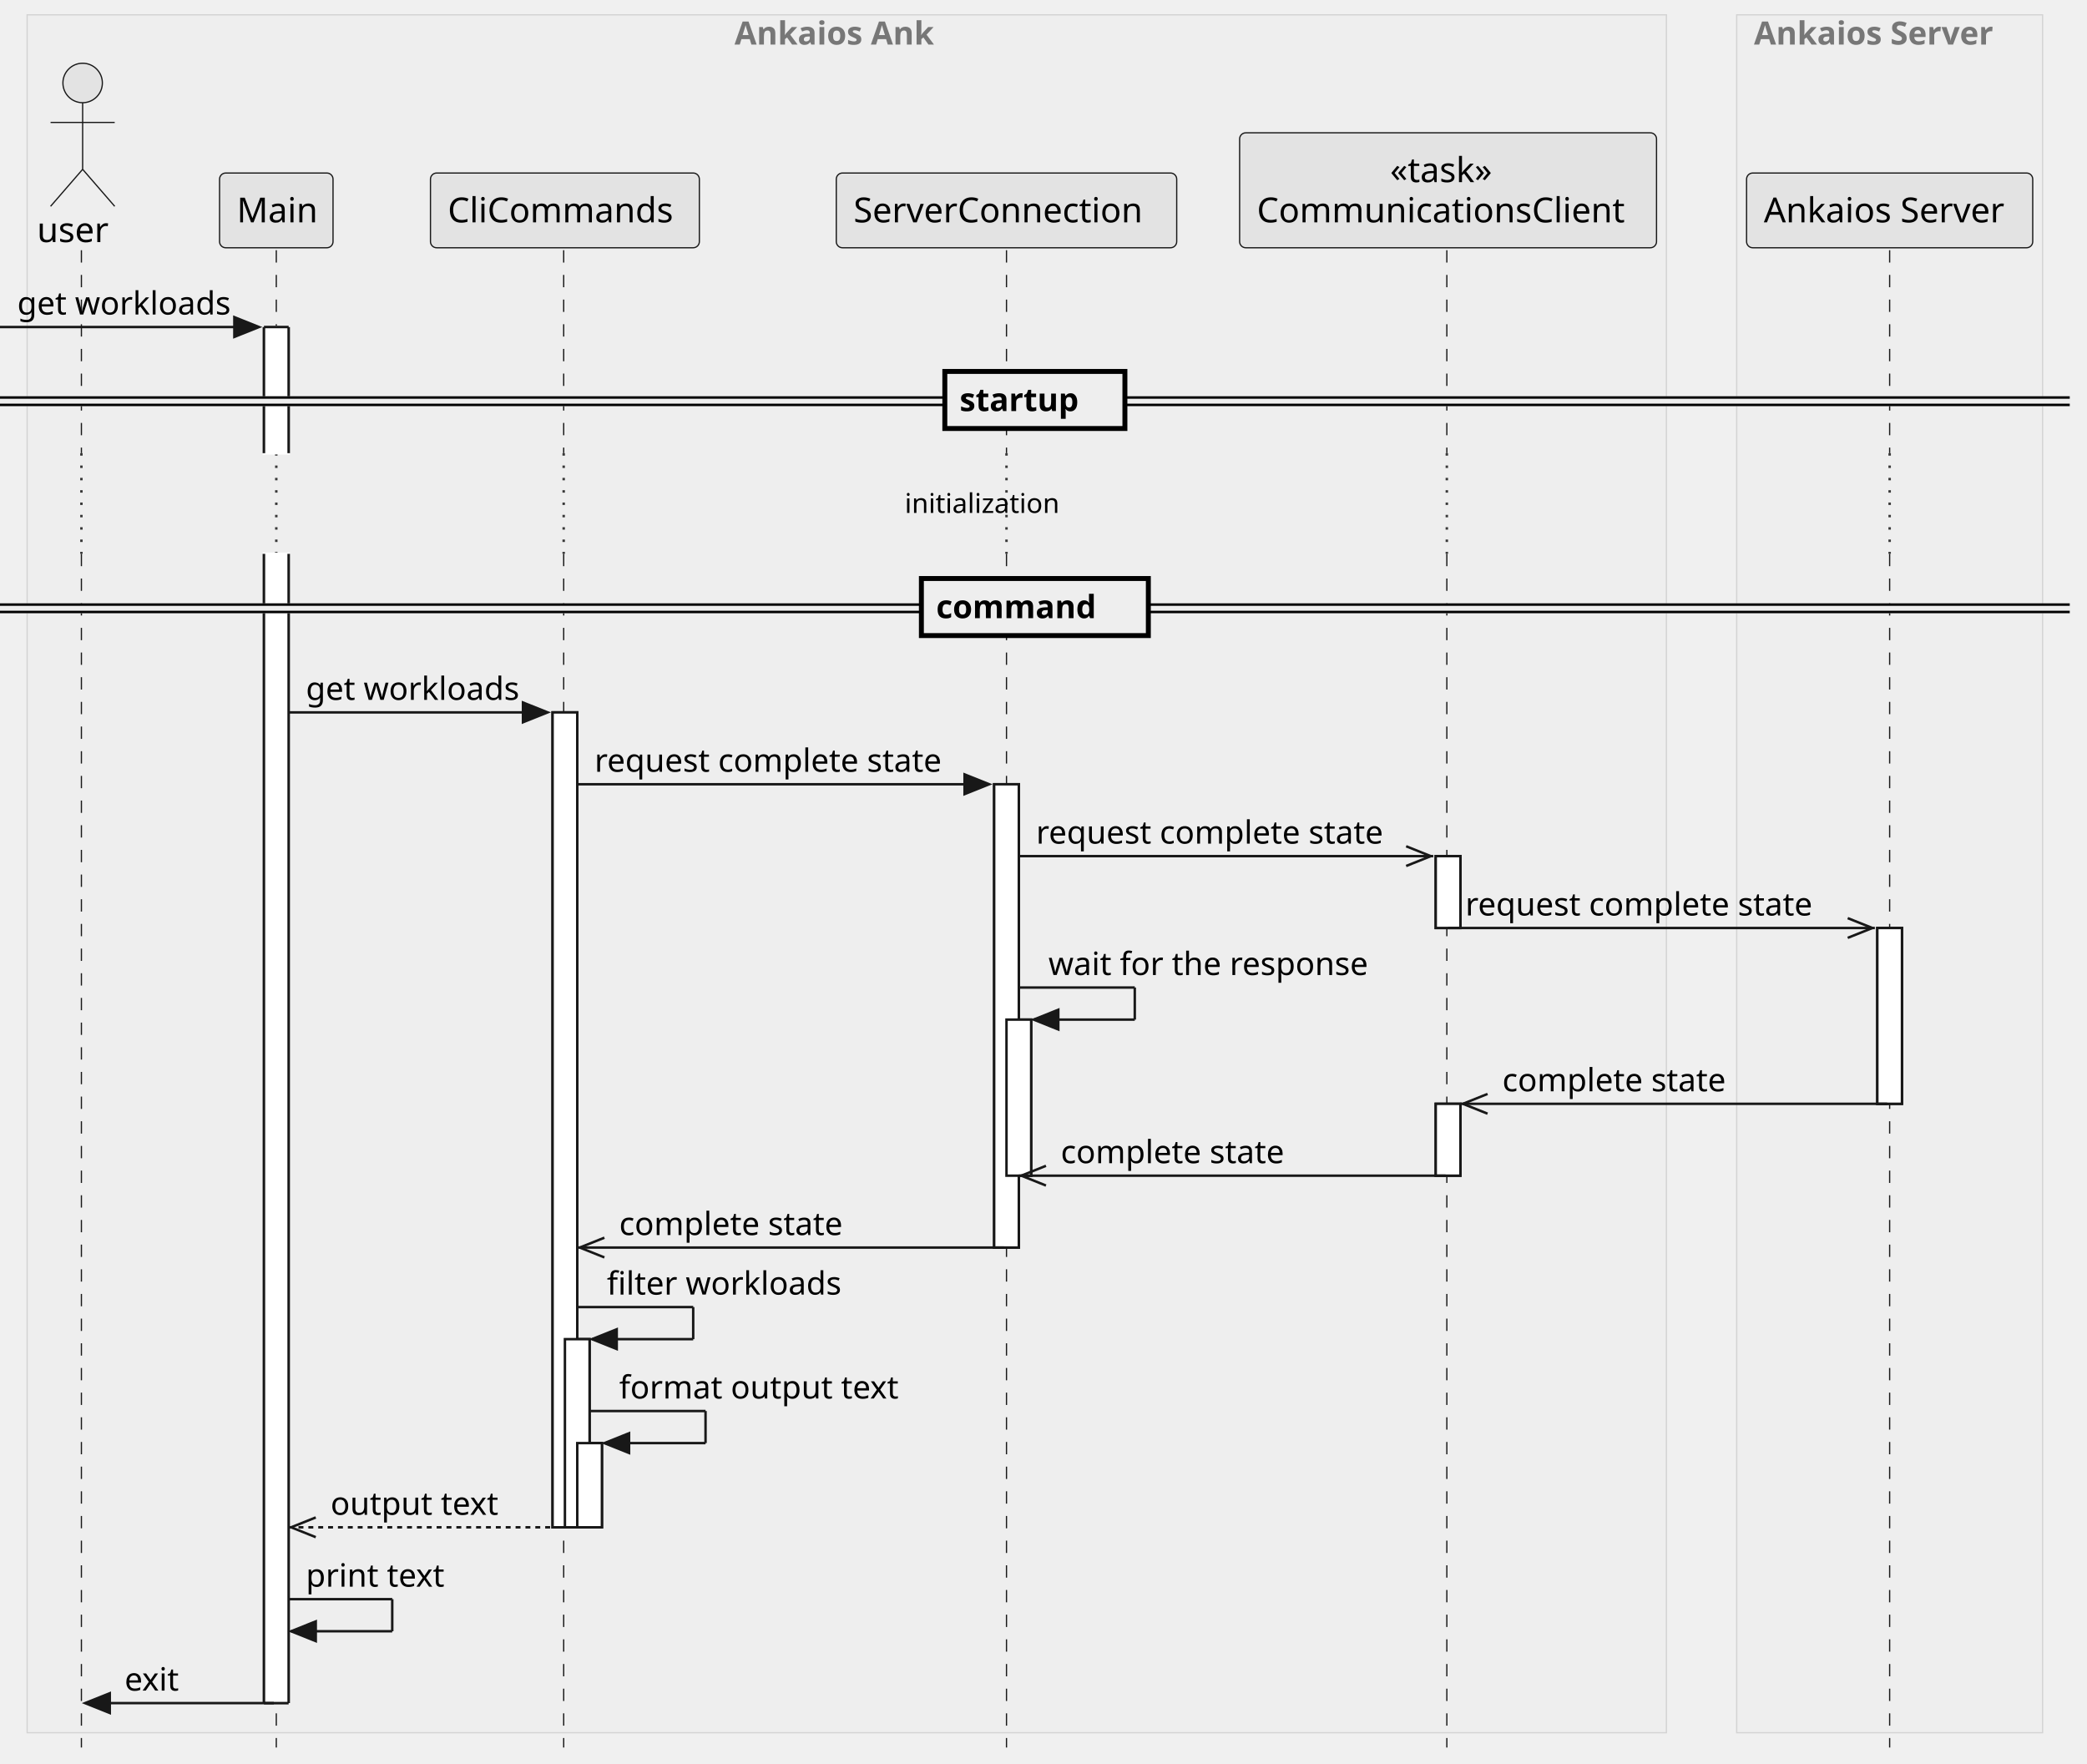
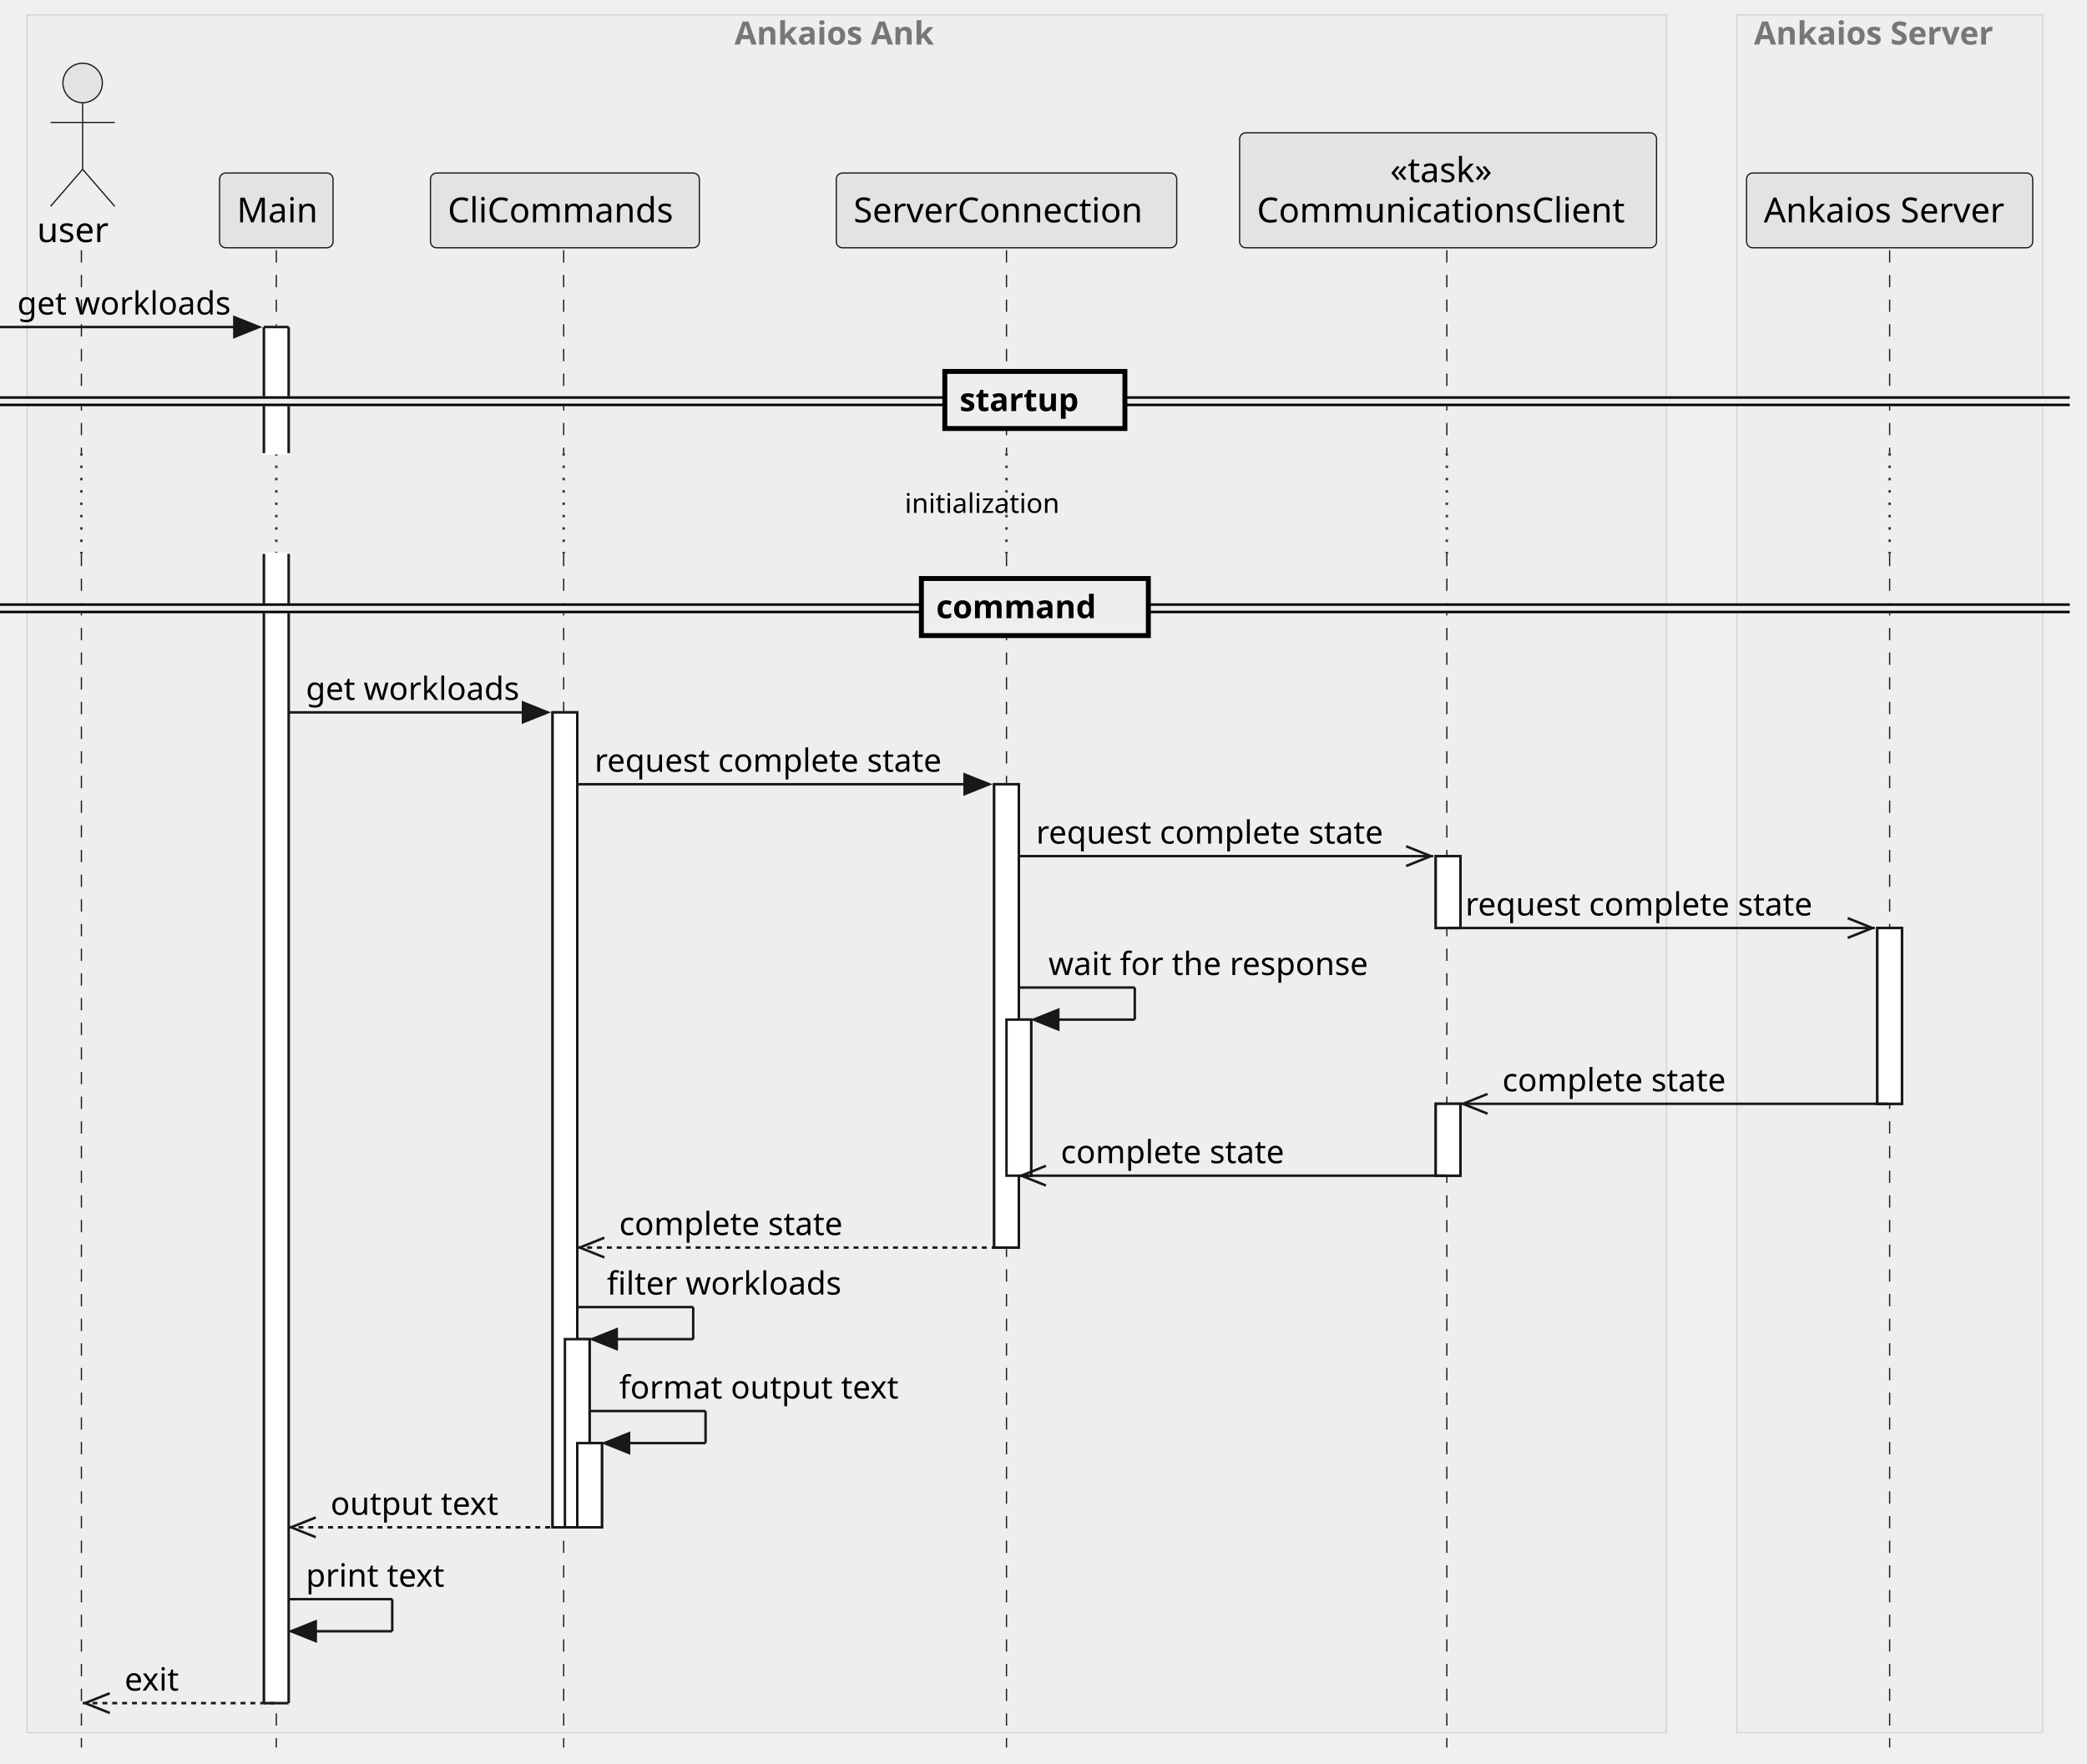
<svg xmlns="http://www.w3.org/2000/svg" contentStyleType="text/css" height="715px" preserveAspectRatio="none" style="width:846px;height:715px;background:#FFFFFF;" version="1.1" viewBox="0 0 846 715" width="846px" zoomAndPan="magnify">
  <defs />
  <g>
    <rect fill="#EEEEEE" height="696.359" style="stroke:#D3D3D3;stroke-width:0.5;" width="664.5" x="11" y="6" />
    <text fill="#777777" font-family="sans-serif" font-size="13" font-weight="bold" lengthAdjust="spacing" textLength="91" x="297.75" y="18.067">Ankaios Ank</text>
    <rect fill="#EEEEEE" height="696.359" style="stroke:#D3D3D3;stroke-width:0.5;" width="124" x="704" y="6" />
    <text fill="#777777" font-family="sans-serif" font-size="13" font-weight="bold" lengthAdjust="spacing" textLength="110" x="711" y="18.067">Ankaios Server</text>
    <rect fill="#FFFFFF" height="51.133" style="stroke:#FFFFFF;stroke-width:1.0;" width="10" x="107" y="132.562" />
    <line style="stroke:#181818;stroke-width:1.0;" x1="107" x2="107" y1="132.562" y2="183.695" />
    <line style="stroke:#181818;stroke-width:1.0;" x1="117" x2="117" y1="132.562" y2="183.695" />
    <line style="stroke:#181818;stroke-width:1.0;" x1="107" x2="117" y1="132.562" y2="132.562" />
    <rect fill="#FFFFFF" height="465.859" style="stroke:#FFFFFF;stroke-width:1.0;" width="10" x="107" y="224.5" />
    <line style="stroke:#181818;stroke-width:1.0;" x1="107" x2="107" y1="224.5" y2="690.359" />
    <line style="stroke:#181818;stroke-width:1.0;" x1="117" x2="117" y1="224.5" y2="690.359" />
    <line style="stroke:#181818;stroke-width:1.0;" x1="107" x2="117" y1="690.359" y2="690.359" />
    <rect fill="#FFFFFF" height="330.328" style="stroke:#181818;stroke-width:1.0;" width="10" x="224" y="288.766" />
    <rect fill="#FFFFFF" height="76.266" style="stroke:#181818;stroke-width:1.0;" width="10" x="229" y="542.828" />
    <rect fill="#FFFFFF" height="34.133" style="stroke:#181818;stroke-width:1.0;" width="10" x="234" y="584.961" />
    <rect fill="#FFFFFF" height="187.797" style="stroke:#181818;stroke-width:1.0;" width="10" x="403" y="317.898" />
    <rect fill="#FFFFFF" height="63.266" style="stroke:#181818;stroke-width:1.0;" width="10" x="408" y="413.297" />
    <rect fill="#FFFFFF" height="29.133" style="stroke:#181818;stroke-width:1.0;" width="10" x="582" y="347.031" />
    <rect fill="#FFFFFF" height="29.133" style="stroke:#181818;stroke-width:1.0;" width="10" x="582" y="447.43" />
    <rect fill="#FFFFFF" height="71.266" style="stroke:#181818;stroke-width:1.0;" width="10" x="761" y="376.164" />
    <line style="stroke:#181818;stroke-width:0.5;stroke-dasharray:5.0,5.0;" x1="33" x2="33" y1="101.43" y2="183.695" />
    <line style="stroke:#383838;stroke-width:1.0;stroke-dasharray:1.0,4.0;" x1="33" x2="33" y1="183.695" y2="224.5" />
    <line style="stroke:#181818;stroke-width:0.5;stroke-dasharray:5.0,5.0;" x1="33" x2="33" y1="224.5" y2="708.359" />
    <line style="stroke:#181818;stroke-width:0.5;stroke-dasharray:5.0,5.0;" x1="112" x2="112" y1="101.43" y2="183.695" />
    <line style="stroke:#383838;stroke-width:1.0;stroke-dasharray:1.0,4.0;" x1="112" x2="112" y1="183.695" y2="224.5" />
    <line style="stroke:#181818;stroke-width:0.5;stroke-dasharray:5.0,5.0;" x1="112" x2="112" y1="224.5" y2="708.359" />
    <line style="stroke:#181818;stroke-width:0.5;stroke-dasharray:5.0,5.0;" x1="228.5" x2="228.5" y1="101.43" y2="183.695" />
    <line style="stroke:#383838;stroke-width:1.0;stroke-dasharray:1.0,4.0;" x1="228.5" x2="228.5" y1="183.695" y2="224.5" />
    <line style="stroke:#181818;stroke-width:0.5;stroke-dasharray:5.0,5.0;" x1="228.5" x2="228.5" y1="224.5" y2="708.359" />
    <line style="stroke:#181818;stroke-width:0.5;stroke-dasharray:5.0,5.0;" x1="408" x2="408" y1="101.43" y2="183.695" />
    <line style="stroke:#383838;stroke-width:1.0;stroke-dasharray:1.0,4.0;" x1="408" x2="408" y1="183.695" y2="224.5" />
    <line style="stroke:#181818;stroke-width:0.5;stroke-dasharray:5.0,5.0;" x1="408" x2="408" y1="224.5" y2="708.359" />
    <line style="stroke:#181818;stroke-width:0.5;stroke-dasharray:5.0,5.0;" x1="586.5" x2="586.5" y1="101.43" y2="183.695" />
    <line style="stroke:#383838;stroke-width:1.0;stroke-dasharray:1.0,4.0;" x1="586.5" x2="586.5" y1="183.695" y2="224.5" />
    <line style="stroke:#181818;stroke-width:0.5;stroke-dasharray:5.0,5.0;" x1="586.5" x2="586.5" y1="224.5" y2="708.359" />
    <line style="stroke:#181818;stroke-width:0.5;stroke-dasharray:5.0,5.0;" x1="766" x2="766" y1="101.43" y2="183.695" />
    <line style="stroke:#383838;stroke-width:1.0;stroke-dasharray:1.0,4.0;" x1="766" x2="766" y1="183.695" y2="224.5" />
    <line style="stroke:#181818;stroke-width:0.5;stroke-dasharray:5.0,5.0;" x1="766" x2="766" y1="224.5" y2="708.359" />
    <text fill="#000000" font-family="sans-serif" font-size="14" lengthAdjust="spacing" textLength="31" x="15" y="98.128">user</text>
    <ellipse cx="33.5" cy="33.633" fill="#E3E3E3" rx="8" ry="8" style="stroke:#181818;stroke-width:0.5;" />
    <path d="M33.5,41.633 L33.5,68.633 M20.5,49.633 L46.5,49.633 M33.5,68.633 L20.5,83.633 M33.5,68.633 L46.5,83.633 " fill="none" style="stroke:#181818;stroke-width:0.5;" />
    <rect fill="#E3E3E3" height="30.297" rx="2.5" ry="2.5" style="stroke:#181818;stroke-width:0.5;" width="46" x="89" y="70.133" />
    <text fill="#000000" font-family="sans-serif" font-size="14" lengthAdjust="spacing" textLength="32" x="96" y="90.128">Main</text>
    <rect fill="#E3E3E3" height="30.297" rx="2.5" ry="2.5" style="stroke:#181818;stroke-width:0.5;" width="109" x="174.5" y="70.133" />
    <text fill="#000000" font-family="sans-serif" font-size="14" lengthAdjust="spacing" textLength="95" x="181.5" y="90.128">CliCommands</text>
    <rect fill="#E3E3E3" height="30.297" rx="2.5" ry="2.5" style="stroke:#181818;stroke-width:0.5;" width="138" x="339" y="70.133" />
    <text fill="#000000" font-family="sans-serif" font-size="14" lengthAdjust="spacing" textLength="124" x="346" y="90.128">ServerConnection</text>
    <rect fill="#E3E3E3" height="46.594" rx="2.5" ry="2.5" style="stroke:#181818;stroke-width:0.5;" width="169" x="502.5" y="53.836" />
    <text fill="#000000" font-family="sans-serif" font-size="14" lengthAdjust="spacing" textLength="47" x="563.5" y="73.831">«task»</text>
    <text fill="#000000" font-family="sans-serif" font-size="14" lengthAdjust="spacing" textLength="155" x="509.5" y="90.128">CommunicationsClient</text>
    <rect fill="#E3E3E3" height="30.297" rx="2.5" ry="2.5" style="stroke:#181818;stroke-width:0.5;" width="116" x="708" y="70.133" />
    <text fill="#000000" font-family="sans-serif" font-size="14" lengthAdjust="spacing" textLength="102" x="715" y="90.128">Ankaios Server</text>
    <rect fill="#FFFFFF" height="51.133" style="stroke:#FFFFFF;stroke-width:1.0;" width="10" x="107" y="132.562" />
    <line style="stroke:#181818;stroke-width:1.0;" x1="107" x2="107" y1="132.562" y2="183.695" />
    <line style="stroke:#181818;stroke-width:1.0;" x1="117" x2="117" y1="132.562" y2="183.695" />
    <line style="stroke:#181818;stroke-width:1.0;" x1="107" x2="117" y1="132.562" y2="132.562" />
    <rect fill="#FFFFFF" height="465.859" style="stroke:#FFFFFF;stroke-width:1.0;" width="10" x="107" y="224.5" />
    <line style="stroke:#181818;stroke-width:1.0;" x1="107" x2="107" y1="224.5" y2="690.359" />
    <line style="stroke:#181818;stroke-width:1.0;" x1="117" x2="117" y1="224.5" y2="690.359" />
    <line style="stroke:#181818;stroke-width:1.0;" x1="107" x2="117" y1="690.359" y2="690.359" />
    <rect fill="#FFFFFF" height="330.328" style="stroke:#181818;stroke-width:1.0;" width="10" x="224" y="288.766" />
    <rect fill="#FFFFFF" height="76.266" style="stroke:#181818;stroke-width:1.0;" width="10" x="229" y="542.828" />
    <rect fill="#FFFFFF" height="34.133" style="stroke:#181818;stroke-width:1.0;" width="10" x="234" y="584.961" />
    <rect fill="#FFFFFF" height="187.797" style="stroke:#181818;stroke-width:1.0;" width="10" x="403" y="317.898" />
    <rect fill="#FFFFFF" height="63.266" style="stroke:#181818;stroke-width:1.0;" width="10" x="408" y="413.297" />
    <rect fill="#FFFFFF" height="29.133" style="stroke:#181818;stroke-width:1.0;" width="10" x="582" y="347.031" />
    <rect fill="#FFFFFF" height="29.133" style="stroke:#181818;stroke-width:1.0;" width="10" x="582" y="447.43" />
    <rect fill="#FFFFFF" height="71.266" style="stroke:#181818;stroke-width:1.0;" width="10" x="761" y="376.164" />
    <polygon fill="#181818" points="95,128.562,105,132.562,95,136.562" style="stroke:#181818;stroke-width:1.0;" />
    <line style="stroke:#181818;stroke-width:1.0;" x1="0" x2="101" y1="132.562" y2="132.562" />
    <text fill="#000000" font-family="sans-serif" font-size="13" lengthAdjust="spacing" textLength="88" x="7" y="127.497">get workloads</text>
    <rect fill="#EEEEEE" height="3" style="stroke:#EEEEEE;stroke-width:1.0;" width="839" x="0" y="161.129" />
    <line style="stroke:#000000;stroke-width:1.0;" x1="0" x2="839" y1="161.129" y2="161.129" />
    <line style="stroke:#000000;stroke-width:1.0;" x1="0" x2="839" y1="164.129" y2="164.129" />
    <rect fill="#EEEEEE" height="23.133" style="stroke:#000000;stroke-width:2.0;" width="73" x="383" y="150.562" />
    <text fill="#000000" font-family="sans-serif" font-size="13" font-weight="bold" lengthAdjust="spacing" textLength="54" x="389" y="166.629">startup</text>
    <text fill="#000000" font-family="sans-serif" font-size="11" lengthAdjust="spacing" textLength="66" x="366.75" y="207.906">initialization</text>
    <rect fill="#EEEEEE" height="3" style="stroke:#EEEEEE;stroke-width:1.0;" width="839" x="0" y="245.066" />
    <line style="stroke:#000000;stroke-width:1.0;" x1="0" x2="839" y1="245.066" y2="245.066" />
    <line style="stroke:#000000;stroke-width:1.0;" x1="0" x2="839" y1="248.066" y2="248.066" />
    <rect fill="#EEEEEE" height="23.133" style="stroke:#000000;stroke-width:2.0;" width="92" x="373.5" y="234.5" />
    <text fill="#000000" font-family="sans-serif" font-size="13" font-weight="bold" lengthAdjust="spacing" textLength="73" x="379.5" y="250.567">command</text>
    <polygon fill="#181818" points="212,284.766,222,288.766,212,292.766" style="stroke:#181818;stroke-width:1.0;" />
    <line style="stroke:#181818;stroke-width:1.0;" x1="117" x2="218" y1="288.766" y2="288.766" />
    <text fill="#000000" font-family="sans-serif" font-size="13" lengthAdjust="spacing" textLength="88" x="124" y="283.7">get workloads</text>
    <polygon fill="#181818" points="391,313.898,401,317.898,391,321.898" style="stroke:#181818;stroke-width:1.0;" />
    <line style="stroke:#181818;stroke-width:1.0;" x1="234" x2="397" y1="317.898" y2="317.898" />
    <text fill="#000000" font-family="sans-serif" font-size="13" lengthAdjust="spacing" textLength="150" x="241" y="312.832">request complete state</text>
    <line style="stroke:#181818;stroke-width:1.0;" x1="580" x2="570" y1="347.031" y2="343.031" />
    <line style="stroke:#181818;stroke-width:1.0;" x1="580" x2="570" y1="347.031" y2="351.031" />
    <line style="stroke:#181818;stroke-width:1.0;" x1="413" x2="581" y1="347.031" y2="347.031" />
    <text fill="#000000" font-family="sans-serif" font-size="13" lengthAdjust="spacing" textLength="150" x="420" y="341.965">request complete state</text>
    <line style="stroke:#181818;stroke-width:1.0;" x1="759" x2="749" y1="376.164" y2="372.164" />
    <line style="stroke:#181818;stroke-width:1.0;" x1="759" x2="749" y1="376.164" y2="380.164" />
    <line style="stroke:#181818;stroke-width:1.0;" x1="587" x2="760" y1="376.164" y2="376.164" />
    <text fill="#000000" font-family="sans-serif" font-size="13" lengthAdjust="spacing" textLength="150" x="594" y="371.098">request complete state</text>
    <line style="stroke:#181818;stroke-width:1.0;" x1="413" x2="460" y1="400.297" y2="400.297" />
    <line style="stroke:#181818;stroke-width:1.0;" x1="460" x2="460" y1="400.297" y2="413.297" />
    <line style="stroke:#181818;stroke-width:1.0;" x1="419" x2="460" y1="413.297" y2="413.297" />
    <polygon fill="#181818" points="429,409.297,419,413.297,429,417.297" style="stroke:#181818;stroke-width:1.0;" />
    <text fill="#000000" font-family="sans-serif" font-size="13" lengthAdjust="spacing" textLength="134" x="425" y="395.231">wait for the response</text>
    <line style="stroke:#181818;stroke-width:1.0;" x1="593" x2="603" y1="447.43" y2="443.43" />
    <line style="stroke:#181818;stroke-width:1.0;" x1="593" x2="603" y1="447.43" y2="451.43" />
    <line style="stroke:#181818;stroke-width:1.0;" x1="592" x2="765" y1="447.43" y2="447.43" />
    <text fill="#000000" font-family="sans-serif" font-size="13" lengthAdjust="spacing" textLength="97" x="609" y="442.364">complete state</text>
    <line style="stroke:#181818;stroke-width:1.0;" x1="414" x2="424" y1="476.562" y2="472.562" />
    <line style="stroke:#181818;stroke-width:1.0;" x1="414" x2="424" y1="476.562" y2="480.562" />
    <line style="stroke:#181818;stroke-width:1.0;" x1="413" x2="586" y1="476.562" y2="476.562" />
    <text fill="#000000" font-family="sans-serif" font-size="13" lengthAdjust="spacing" textLength="97" x="430" y="471.497">complete state</text>
    <line style="stroke:#181818;stroke-width:1.0;" x1="235" x2="245" y1="505.695" y2="501.695" />
    <line style="stroke:#181818;stroke-width:1.0;" x1="235" x2="245" y1="505.695" y2="509.695" />
-     <line style="stroke:#181818;stroke-width:1.0;" x1="234" x2="407" y1="505.695" y2="505.695" />
+     <line style="stroke:#181818;stroke-width:1.0;stroke-dasharray:2.0,2.0;" x1="234" x2="407" y1="505.695" y2="505.695" />
    <text fill="#000000" font-family="sans-serif" font-size="13" lengthAdjust="spacing" textLength="97" x="251" y="500.629">complete state</text>
    <line style="stroke:#181818;stroke-width:1.0;" x1="234" x2="281" y1="529.828" y2="529.828" />
    <line style="stroke:#181818;stroke-width:1.0;" x1="281" x2="281" y1="529.828" y2="542.828" />
    <line style="stroke:#181818;stroke-width:1.0;" x1="240" x2="281" y1="542.828" y2="542.828" />
    <polygon fill="#181818" points="250,538.828,240,542.828,250,546.828" style="stroke:#181818;stroke-width:1.0;" />
    <text fill="#000000" font-family="sans-serif" font-size="13" lengthAdjust="spacing" textLength="95" x="246" y="524.762">filter workloads</text>
    <line style="stroke:#181818;stroke-width:1.0;" x1="239" x2="286" y1="571.961" y2="571.961" />
    <line style="stroke:#181818;stroke-width:1.0;" x1="286" x2="286" y1="571.961" y2="584.961" />
    <line style="stroke:#181818;stroke-width:1.0;" x1="245" x2="286" y1="584.961" y2="584.961" />
    <polygon fill="#181818" points="255,580.961,245,584.961,255,588.961" style="stroke:#181818;stroke-width:1.0;" />
    <text fill="#000000" font-family="sans-serif" font-size="13" lengthAdjust="spacing" textLength="118" x="251" y="566.895">format output text</text>
    <line style="stroke:#181818;stroke-width:1.0;" x1="118" x2="128" y1="619.094" y2="615.094" />
    <line style="stroke:#181818;stroke-width:1.0;" x1="118" x2="128" y1="619.094" y2="623.094" />
    <line style="stroke:#181818;stroke-width:1.0;stroke-dasharray:2.0,2.0;" x1="117" x2="228" y1="619.094" y2="619.094" />
    <text fill="#000000" font-family="sans-serif" font-size="13" lengthAdjust="spacing" textLength="71" x="134" y="614.028">output text</text>
    <line style="stroke:#181818;stroke-width:1.0;" x1="117" x2="159" y1="648.227" y2="648.227" />
    <line style="stroke:#181818;stroke-width:1.0;" x1="159" x2="159" y1="648.227" y2="661.227" />
    <line style="stroke:#181818;stroke-width:1.0;" x1="118" x2="159" y1="661.227" y2="661.227" />
    <polygon fill="#181818" points="128,657.227,118,661.227,128,665.227" style="stroke:#181818;stroke-width:1.0;" />
    <text fill="#000000" font-family="sans-serif" font-size="13" lengthAdjust="spacing" textLength="58" x="124" y="643.161">print text</text>
-     <polygon fill="#181818" points="44.5,686.359,34.5,690.359,44.5,694.359" style="stroke:#181818;stroke-width:1.0;" />
-     <line style="stroke:#181818;stroke-width:1.0;" x1="38.5" x2="111" y1="690.359" y2="690.359" />
+     <line style="stroke:#181818;stroke-width:1.0;" x1="34.5" x2="44.5" y1="690.359" y2="686.359" />
+     <line style="stroke:#181818;stroke-width:1.0;" x1="34.5" x2="44.5" y1="690.359" y2="694.359" />
+     <line style="stroke:#181818;stroke-width:1.0;stroke-dasharray:2.0,2.0;" x1="33.5" x2="111" y1="690.359" y2="690.359" />
    <text fill="#000000" font-family="sans-serif" font-size="13" lengthAdjust="spacing" textLength="23" x="50.5" y="685.293">exit</text>
  </g>
</svg>
